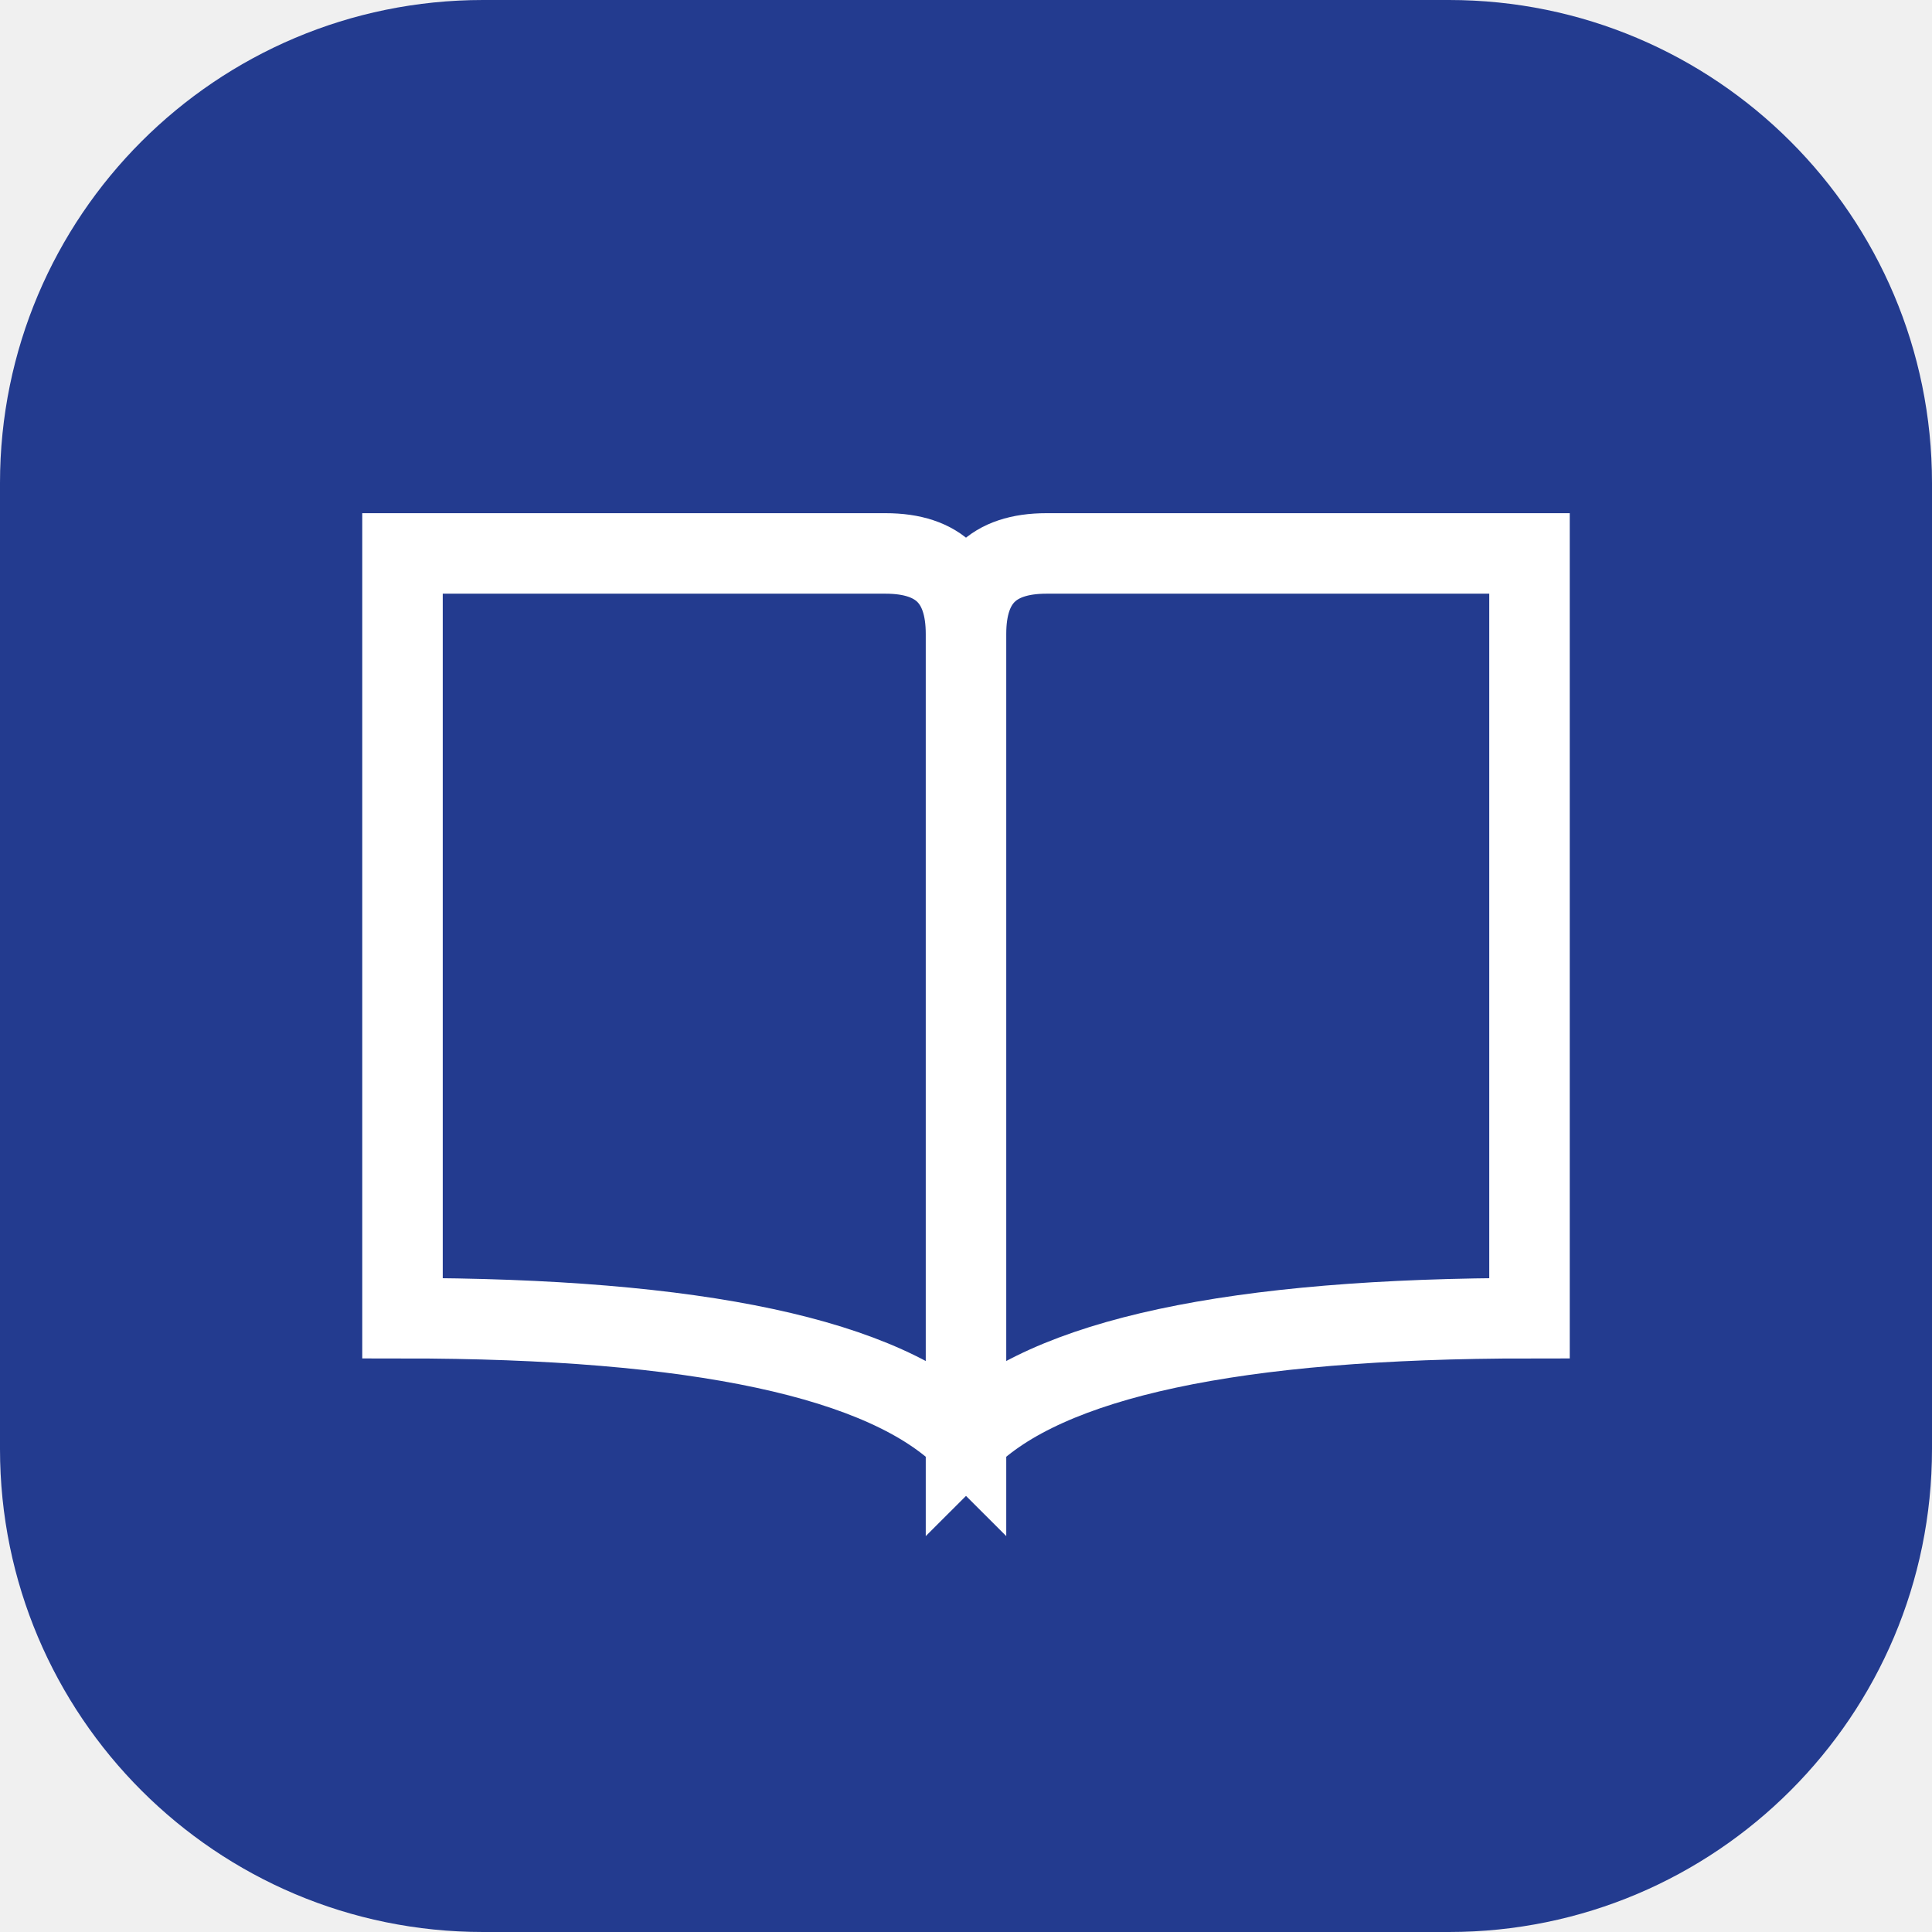
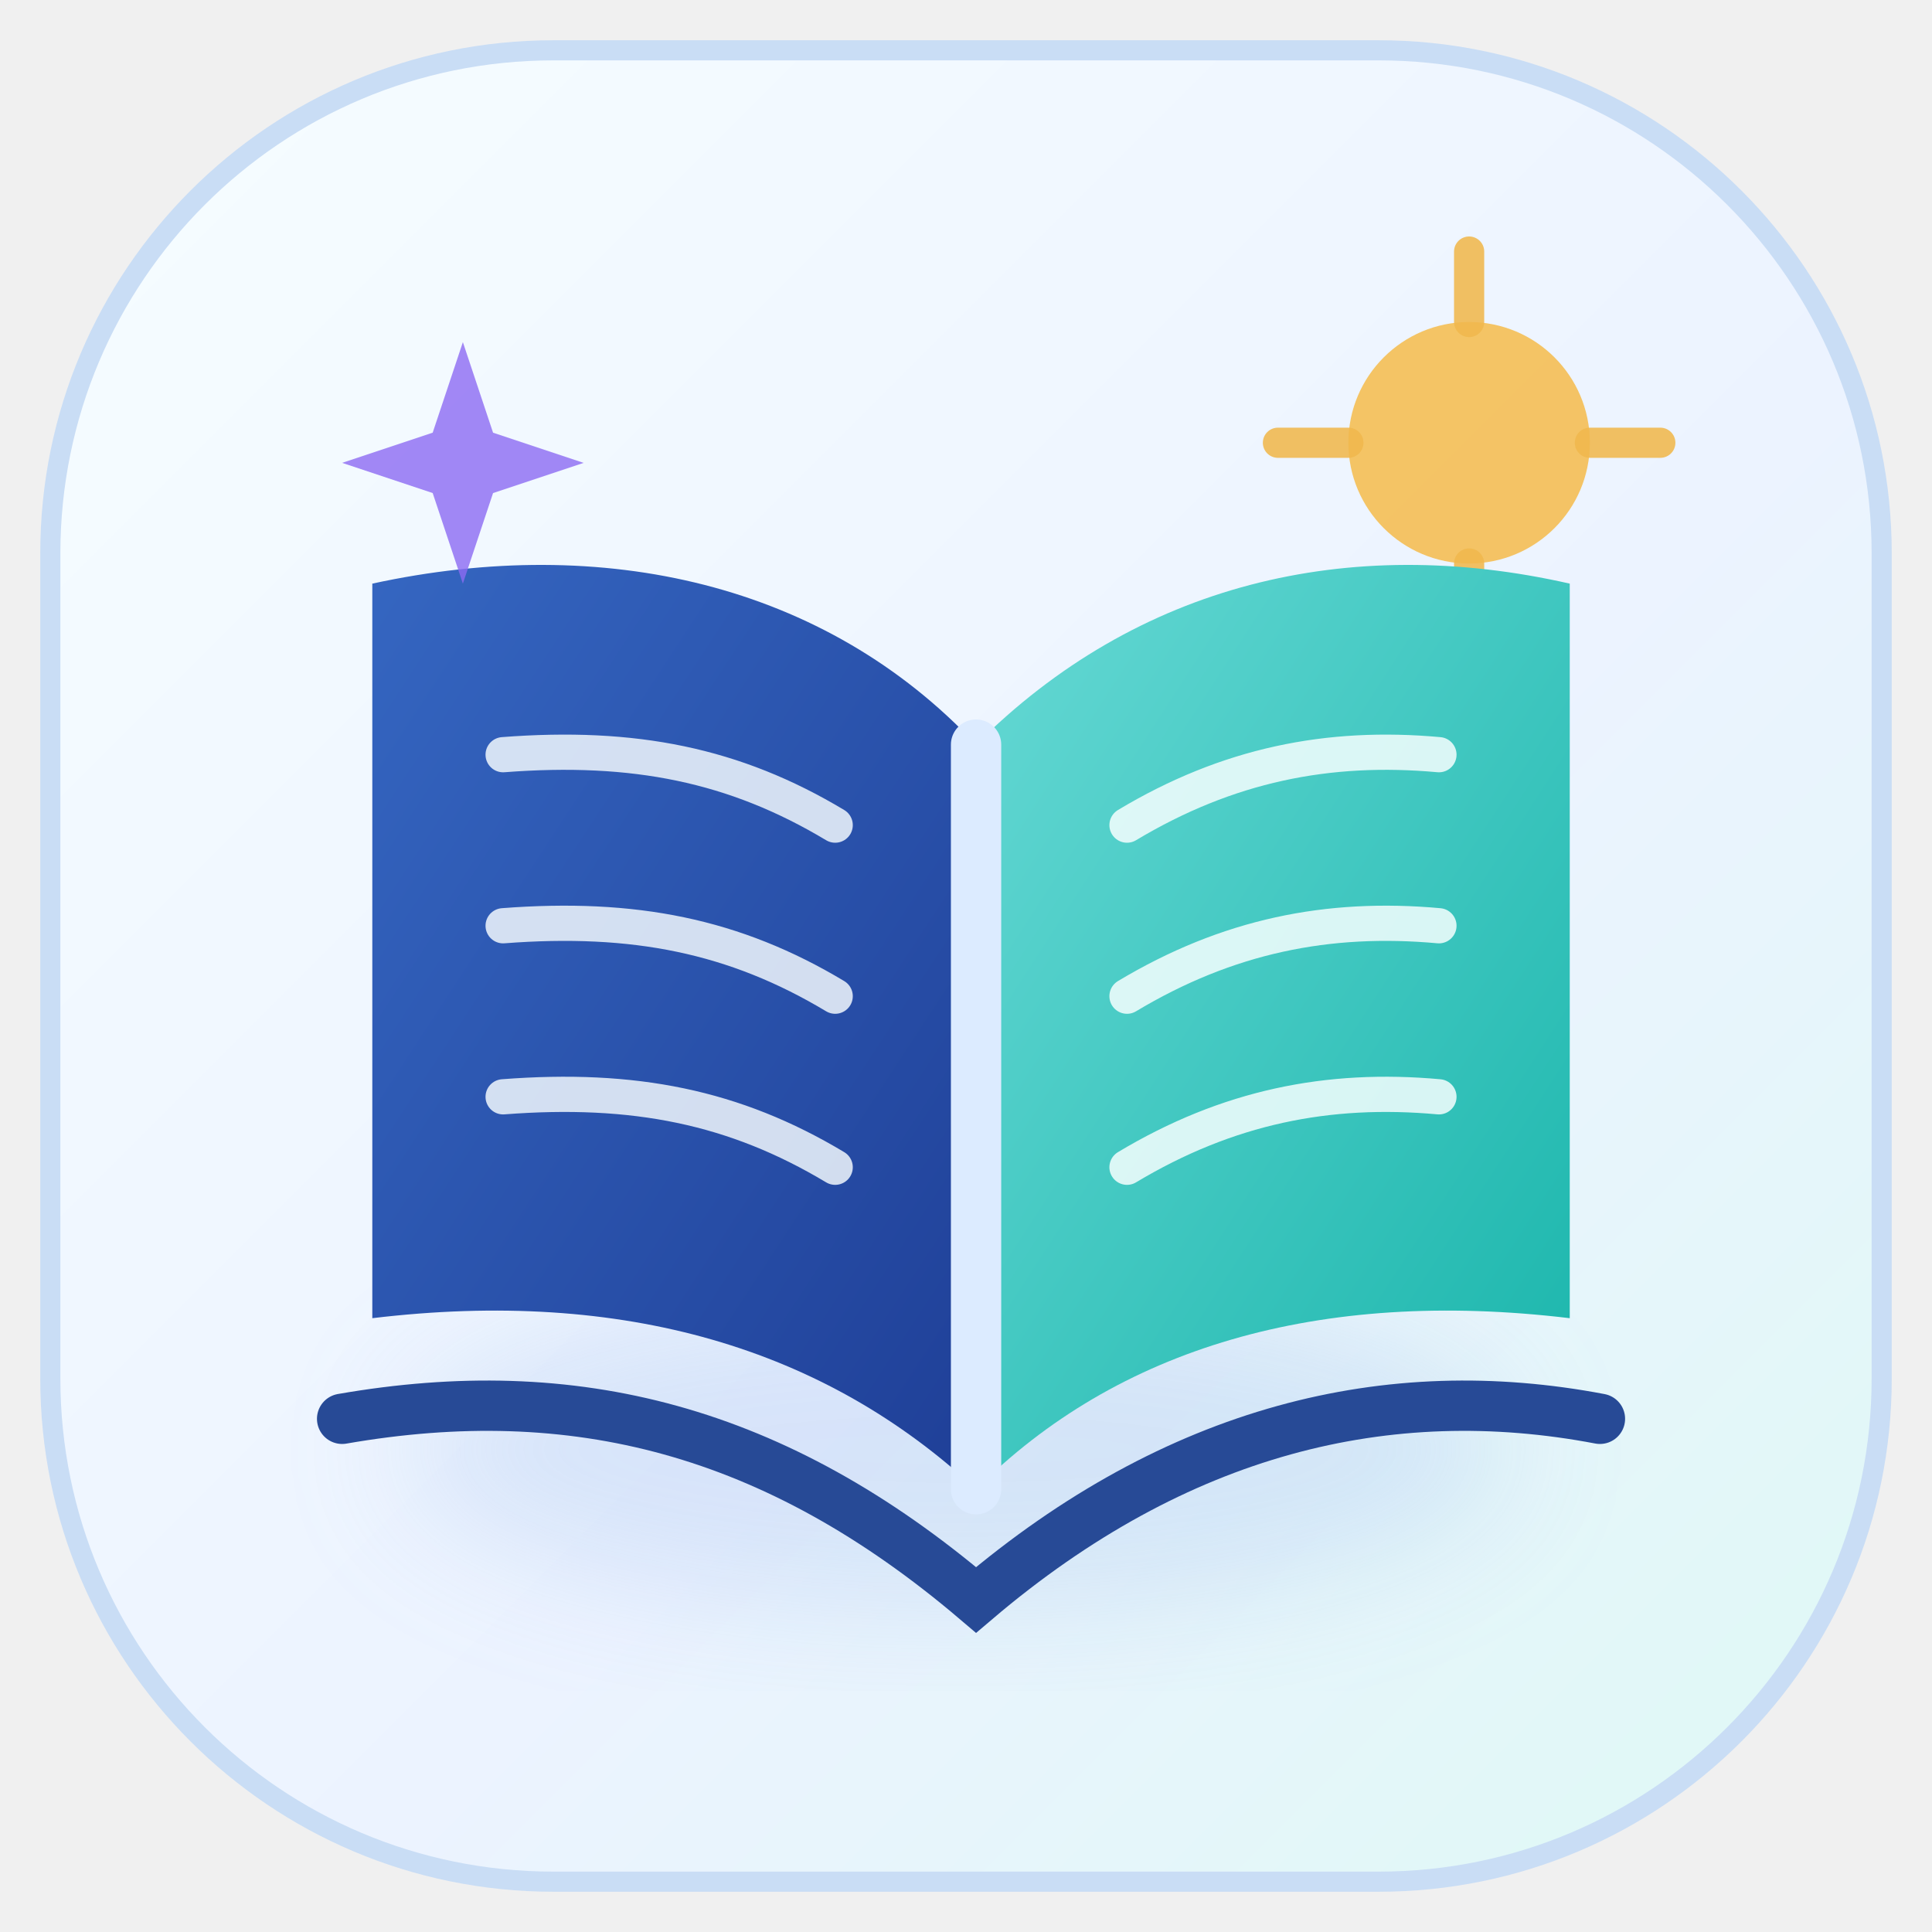
- <svg xmlns="http://www.w3.org/2000/svg" viewBox="0 0 192 192">
-   <rect width="192" height="192" rx="48" fill="#233B8F" />
-   <path d="M40 55h48q8 0 8 8v80q-12-12-56-12zm112 0h-48q-8 0-8 8v80q12-12 56-12z" fill="none" stroke="white" stroke-width="8" />
+ <svg xmlns="http://www.w3.org/2000/svg" viewBox="0 0 192 192" role="img" aria-labelledby="title desc">
+   <defs>
+     <linearGradient id="tile" x1="0" y1="0" x2="1" y2="1">
+       <stop stop-color="#F6FDFF" />
+       <stop offset=".58" stop-color="#ECF3FF" />
+       <stop offset="1" stop-color="#DEF9F5" />
+     </linearGradient>
+     <linearGradient id="ink" x1="0" y1="0" x2="1" y2="1">
+       <stop stop-color="#3566C1" />
+       <stop offset="1" stop-color="#1F3F97" />
+     </linearGradient>
+     <linearGradient id="aqua" x1="0" y1="0" x2="1" y2="1">
+       <stop stop-color="#67D9D5" />
+       <stop offset="1" stop-color="#19B5AB" />
+     </linearGradient>
+     <filter id="soft" x="-25%" y="-25%" width="150%" height="150%">
+       <feGaussianBlur stdDeviation="6" />
+     </filter>
+   </defs>
+   <rect x="5" y="5" width="182" height="182" rx="50" fill="url(#tile)" stroke="#C9DDF5" stroke-width="2" />
+   <ellipse cx="95" cy="144" rx="55" ry="16" fill="#82A8E5" opacity=".2" filter="url(#soft)" />
+   <circle cx="146" cy="44" r="12" fill="#F4C15D" opacity=".95" />
+   <path d="M146 25v7m0 24v7m-19-19h7m24 0h7" stroke="#F0B84D" stroke-width="3" stroke-linecap="round" opacity=".88" />
+   <path d="M97 74c-15-16-37-21-60-16v73c25-3 45 3 60 17V74Z" fill="url(#ink)" />
+   <path d="M97 74c16-16 37-21 59-16v73c-25-3-45 3-59 17V74Z" fill="url(#aqua)" />
+   <path d="M97 74v74" stroke="#DCEBFF" stroke-width="5" stroke-linecap="round" />
+   <path d="M50 75c13-1 23 1 33 7m-33 10c13-1 23 1 33 7m-33 10c13-1 23 1 33 7" fill="none" stroke="#F5FBFF" stroke-width="3.5" stroke-linecap="round" opacity=".83" />
+   <path d="M112 82c10-6 20-8 31-7m-31 24c10-6 20-8 31-7m-31 24c10-6 20-8 31-7" fill="none" stroke="#F7FFFF" stroke-width="3.5" stroke-linecap="round" opacity=".84" />
+   <path d="M34 141c23-4 43 1 63 18 20-17 41-22 62-18" fill="none" stroke="#274A96" stroke-width="5" stroke-linecap="round" />
+   <path d="M43 43l3-9 3 9 9 3-9 3-3 9-3-9-9-3 9-3Z" fill="#8C6AF3" opacity=".8" />
</svg>
